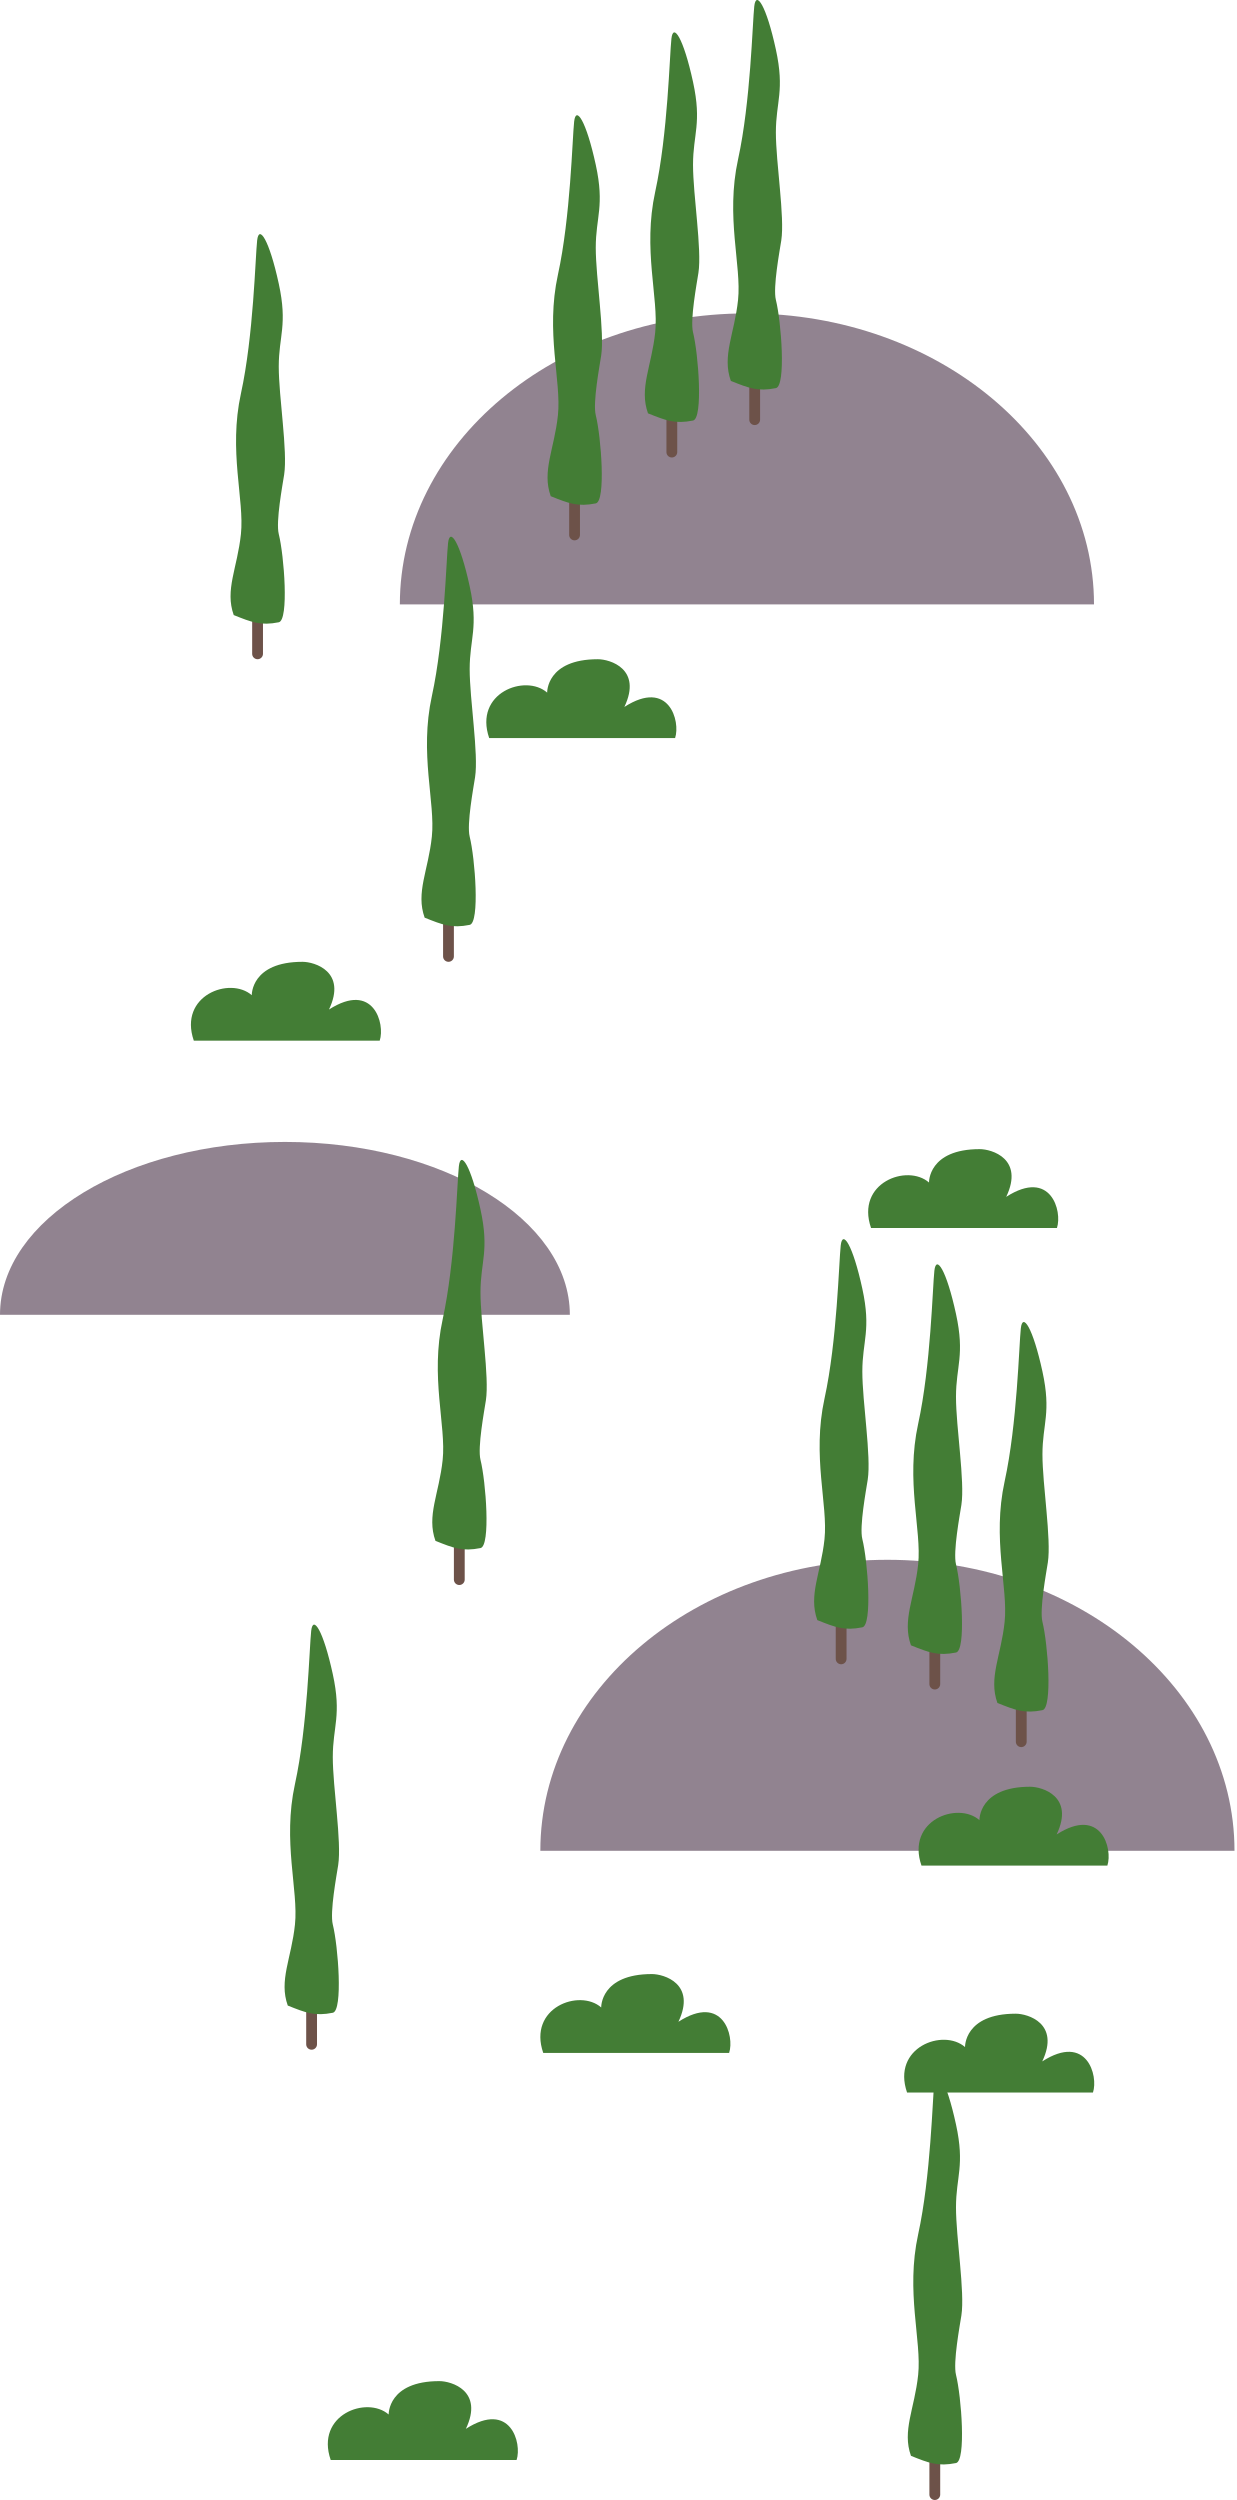
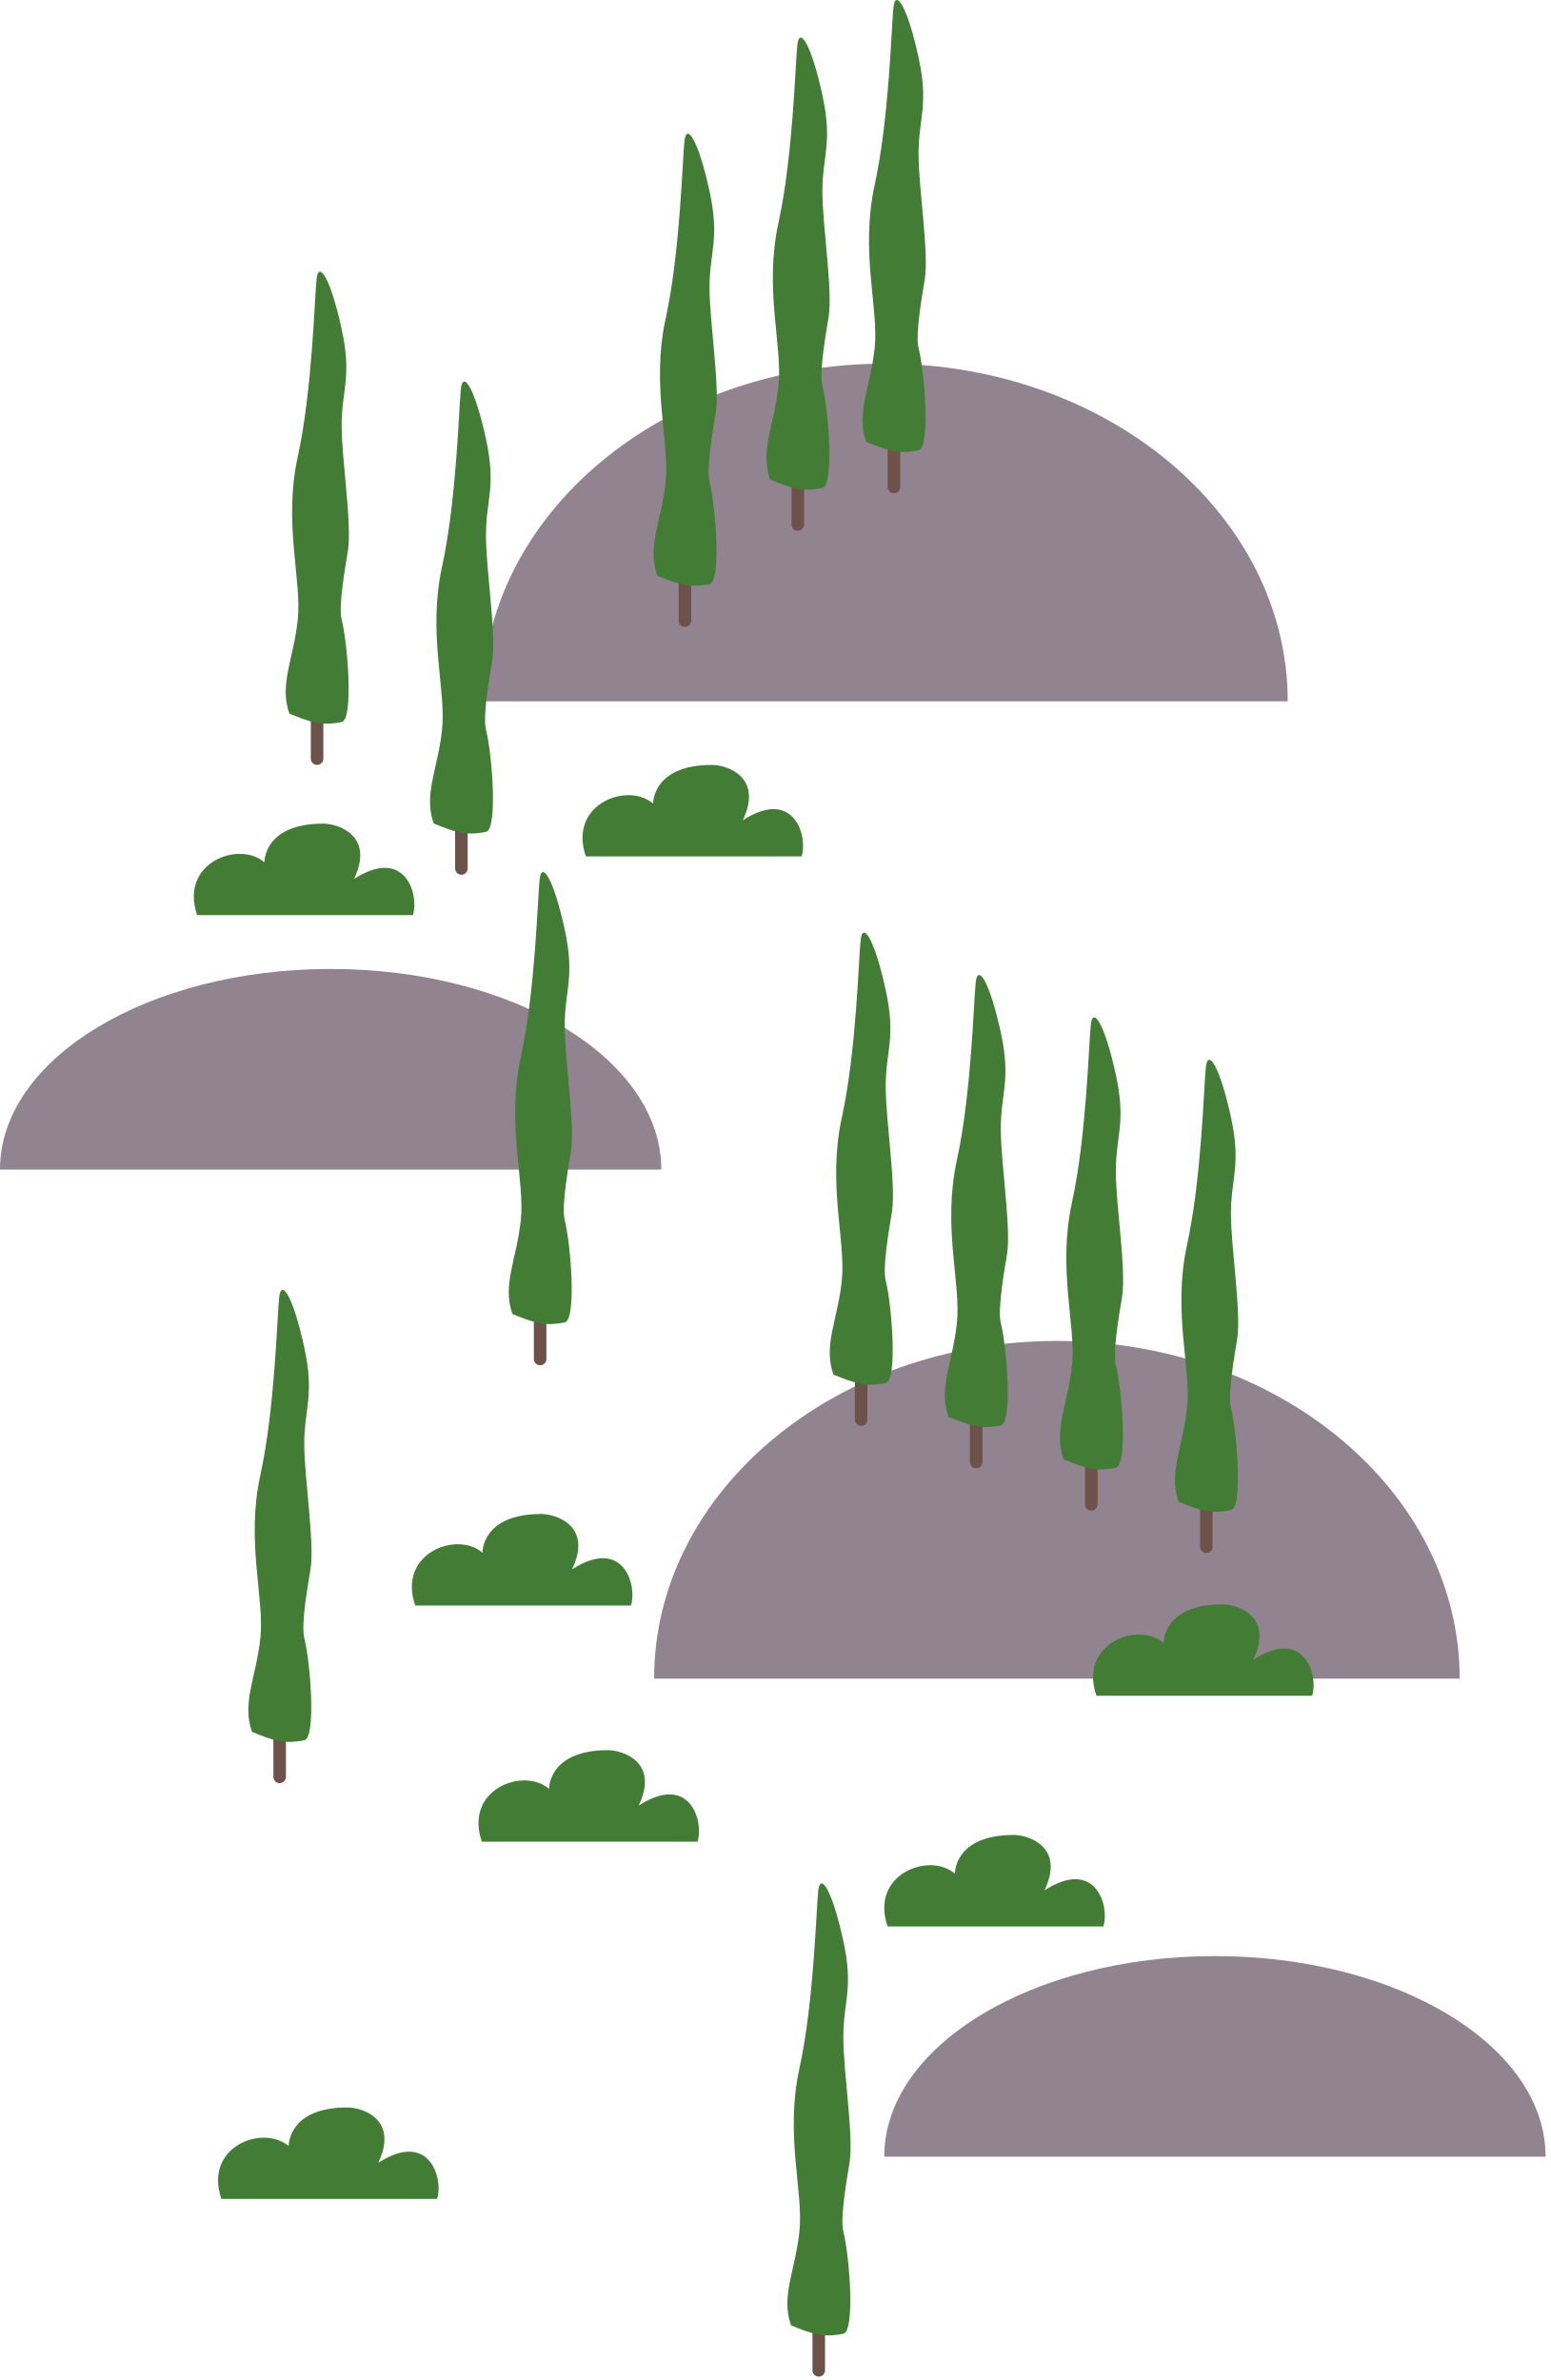
- <svg xmlns="http://www.w3.org/2000/svg" width="237" height="479" viewBox="0 0 237 479" fill="none">
-   <path fill-rule="evenodd" clip-rule="evenodd" d="M236.529 354.614H103.53C103.53 323.821 133.303 298.857 170.03 298.857C206.756 298.857 236.529 323.821 236.529 354.614Z" fill="#918390" />
-   <path d="M209.41 400.932H173.793C170.8 392.261 180.735 388.57 184.899 392.219C184.899 392.219 184.722 385.823 194.617 385.823C196.916 385.823 203.163 387.669 199.693 394.966C208.239 389.471 210.48 397.727 209.41 400.932Z" fill="#437D35" />
-   <path d="M129.347 141.417H93.73C90.737 132.746 100.671 129.054 104.836 132.703C104.836 132.703 104.658 126.307 114.553 126.307C116.853 126.307 123.1 128.153 119.629 135.45C128.175 129.956 130.417 138.212 129.347 141.417Z" fill="#437D35" />
-   <path d="M202.509 235.284H166.892C163.899 226.613 173.833 222.922 177.998 226.57C177.998 226.57 177.821 220.174 187.716 220.174C190.015 220.174 196.262 222.02 192.791 229.317C201.338 223.823 203.579 232.079 202.509 235.284Z" fill="#437D35" />
-   <path d="M72.751 199.393H37.134C34.141 190.722 44.075 187.031 48.24 190.68C48.24 190.68 48.063 184.284 57.958 184.284C60.257 184.284 66.504 186.129 63.033 193.427C71.58 187.932 73.821 196.188 72.751 199.393Z" fill="#437D35" />
-   <path d="M139.7 393.34H104.084C101.09 384.669 111.025 380.978 115.189 384.626C115.189 384.626 115.012 378.23 124.907 378.23C127.206 378.23 133.453 380.076 129.983 387.373C138.529 381.879 140.77 390.135 139.7 393.34Z" fill="#437D35" />
-   <path d="M212.171 357.449H176.554C173.561 348.779 183.495 345.087 187.66 348.736C187.66 348.736 187.483 342.34 197.378 342.34C199.677 342.34 205.924 344.186 202.453 351.483C211 345.988 213.241 354.244 212.171 357.449Z" fill="#437D35" />
-   <path d="M98.979 471.333H63.362C60.368 462.662 70.303 458.97 74.468 462.619C74.468 462.619 74.29 456.223 84.185 456.223C86.484 456.223 92.732 458.069 89.261 465.366C97.807 459.872 100.049 468.128 98.979 471.333Z" fill="#437D35" />
-   <path fill-rule="evenodd" clip-rule="evenodd" d="M209.611 115.805C209.611 115.805 209.611 115.805 209.611 115.804C209.611 85.011 179.838 60.047 143.112 60.047C106.385 60.047 76.612 85.011 76.612 115.804C76.612 115.805 76.612 115.805 76.612 115.805H209.611Z" fill="#918390" />
-   <rect x="160.127" y="297.477" width="2.071" height="21.396" rx="1.035" fill="#6D5249" />
-   <path d="M157.976 294.884C157.286 301.441 154.869 305.582 156.595 310.413C160.046 311.794 161.771 312.484 165.223 311.794C167.196 311.399 166.257 299.025 165.223 294.884C164.631 292.516 165.952 285.485 166.257 283.496C166.947 279.009 165.223 268.656 165.223 262.79C165.223 256.923 166.948 254.852 165.223 246.915C163.39 238.484 161.427 235.527 161.082 238.632C160.736 241.738 160.391 256.923 157.976 267.966C155.561 279.009 158.666 288.327 157.976 294.884Z" fill="#437D35" />
-   <rect x="58.667" y="371.329" width="2.071" height="21.396" rx="1.035" fill="#6D5249" />
-   <path d="M56.516 368.736C55.826 375.293 53.409 379.434 55.135 384.265C58.586 385.646 60.311 386.336 63.763 385.646C65.736 385.251 64.797 372.877 63.763 368.736C63.171 366.369 64.492 359.337 64.797 357.348C65.487 352.861 63.763 342.508 63.763 336.642C63.763 330.775 65.488 328.704 63.763 320.767C61.93 312.336 59.967 309.379 59.622 312.485C59.276 315.59 58.931 330.775 56.516 341.818C54.101 352.861 57.206 362.179 56.516 368.736Z" fill="#437D35" />
-   <rect x="178.072" y="302.309" width="2.071" height="21.396" rx="1.035" fill="#6D5249" />
-   <path d="M175.921 299.715C175.231 306.272 172.814 310.414 174.54 315.245C177.991 316.625 179.716 317.316 183.168 316.625C185.141 316.231 184.203 303.857 183.168 299.715C182.577 297.348 183.897 290.316 184.203 288.327C184.892 283.841 183.168 273.488 183.168 267.621C183.168 261.754 184.894 259.684 183.168 251.746C181.335 243.316 179.372 240.358 179.027 243.464C178.682 246.57 178.337 261.754 175.921 272.798C173.506 283.841 176.611 293.159 175.921 299.715Z" fill="#437D35" />
-   <rect x="194.637" y="313.351" width="2.071" height="21.396" rx="1.035" fill="#6D5249" />
-   <path d="M192.486 310.758C191.796 317.315 189.379 321.457 191.104 326.288C194.555 327.668 196.281 328.359 199.733 327.668C201.706 327.274 200.767 314.9 199.733 310.758C199.141 308.391 200.462 301.359 200.767 299.37C201.457 294.884 199.733 284.531 199.733 278.664C199.733 272.797 201.458 270.727 199.733 262.789C197.9 254.359 195.936 251.401 195.591 254.507C195.246 257.613 194.901 272.797 192.486 283.841C190.07 294.884 193.176 304.202 192.486 310.758Z" fill="#437D35" />
-   <rect x="178.072" y="457.604" width="2.071" height="21.396" rx="1.035" fill="#6D5249" />
-   <path d="M175.921 455.011C175.231 461.568 172.814 465.709 174.54 470.54C177.991 471.921 179.716 472.611 183.168 471.921C185.141 471.526 184.203 459.152 183.168 455.011C182.577 452.643 183.897 445.611 184.203 443.623C184.892 439.136 183.168 428.783 183.168 422.917C183.168 417.05 184.894 414.979 183.168 407.042C181.335 398.611 179.372 395.654 179.027 398.759C178.682 401.865 178.337 417.05 175.921 428.093C173.506 439.136 176.611 448.454 175.921 455.011Z" fill="#437D35" />
-   <rect x="143.562" y="60.047" width="2.071" height="21.396" rx="1.035" fill="#6D5249" />
-   <path d="M141.412 57.455C140.721 64.012 138.305 68.153 140.03 72.984C143.481 74.365 145.207 75.055 148.658 74.365C150.632 73.97 149.693 61.596 148.658 57.455C148.067 55.087 149.387 48.055 149.693 46.066C150.383 41.58 148.658 31.227 148.658 25.36C148.658 19.494 150.384 17.423 148.658 9.486C146.826 1.055 144.862 -1.903 144.517 1.203C144.172 4.309 143.827 19.494 141.412 30.537C138.996 41.58 142.102 50.898 141.412 57.455Z" fill="#437D35" />
-   <rect x="84.894" y="162.888" width="2.071" height="21.396" rx="1.035" fill="#6D5249" />
-   <path d="M82.743 160.295C82.053 166.852 79.637 170.993 81.362 175.825C84.813 177.205 86.539 177.895 89.99 177.205C91.964 176.81 91.025 164.436 89.99 160.295C89.399 157.928 90.719 150.896 91.025 148.907C91.715 144.42 89.99 134.067 89.99 128.201C89.99 122.334 91.716 120.263 89.99 112.326C88.158 103.895 86.194 100.938 85.849 104.044C85.504 107.15 85.159 122.334 82.744 133.377C80.328 144.42 83.434 153.738 82.743 160.295Z" fill="#437D35" />
-   <rect x="109.052" y="82.134" width="2.071" height="21.396" rx="1.035" fill="#6D5249" />
-   <path d="M106.901 79.541C106.211 86.098 103.794 90.239 105.519 95.071C108.97 96.451 110.696 97.141 114.148 96.451C116.121 96.056 115.182 83.682 114.148 79.541C113.556 77.174 114.877 70.142 115.182 68.153C115.872 63.667 114.148 53.313 114.148 47.447C114.148 41.58 115.873 39.51 114.148 31.572C112.315 23.142 110.351 20.184 110.006 23.29C109.661 26.396 109.316 41.58 106.901 52.623C104.485 63.666 107.591 72.984 106.901 79.541Z" fill="#437D35" />
-   <rect x="127.688" y="66.259" width="2.071" height="21.396" rx="1.035" fill="#6D5249" />
-   <path d="M125.537 63.667C124.846 70.224 122.43 74.365 124.155 79.196C127.606 80.577 129.332 81.267 132.783 80.577C134.757 80.182 133.818 67.808 132.783 63.667C132.192 61.299 133.512 54.267 133.818 52.278C134.508 47.792 132.783 37.439 132.783 31.572C132.783 25.706 134.509 23.635 132.783 15.698C130.951 7.267 128.987 4.309 128.642 7.415C128.297 10.521 127.952 25.706 125.537 36.749C123.121 47.792 126.227 57.11 125.537 63.667Z" fill="#437D35" />
-   <rect x="48.315" y="104.911" width="2.071" height="21.396" rx="1.035" fill="#6D5249" />
-   <path d="M46.163 102.318C45.473 108.875 43.057 113.016 44.782 117.848C48.233 119.228 49.959 119.918 53.41 119.228C55.383 118.833 54.445 106.459 53.41 102.318C52.819 99.951 54.139 92.919 54.445 90.93C55.135 86.443 53.41 76.09 53.41 70.224C53.41 64.357 55.136 62.286 53.41 54.349C51.578 45.918 49.614 42.961 49.269 46.067C48.924 49.172 48.579 64.357 46.163 75.4C43.748 86.443 46.854 95.761 46.163 102.318Z" fill="#437D35" />
-   <path fill-rule="evenodd" clip-rule="evenodd" d="M109.183 251.917H0C7.81503e-05 233.624 24.442 218.794 54.592 218.794C84.742 218.794 109.183 233.624 109.183 251.917Z" fill="#918390" />
-   <rect x="86.966" y="282.292" width="2.071" height="21.396" rx="1.035" fill="#6D5249" />
-   <path d="M84.815 279.7C84.125 286.257 81.708 290.398 83.433 295.229C86.885 296.61 88.61 297.3 92.062 296.61C94.035 296.215 93.096 283.841 92.062 279.7C91.47 277.332 92.791 270.3 93.096 268.312C93.786 263.825 92.062 253.472 92.062 247.605C92.062 241.739 93.787 239.668 92.062 231.731C90.229 223.3 88.266 220.343 87.92 223.448C87.575 226.554 87.23 241.739 84.815 252.782C82.4 263.825 85.505 273.143 84.815 279.7Z" fill="#437D35" />
+ <svg xmlns="http://www.w3.org/2000/svg" width="256" height="393" viewBox="0 0 256 393" fill="none">
+   <path fill-rule="evenodd" clip-rule="evenodd" d="M240.999 277.185H108C108 246.391 137.773 221.428 174.499 221.428C211.226 221.428 240.999 246.391 240.999 277.185Z" fill="#918390" />
+   <path d="M182.17 318.11H146.553C143.56 309.439 153.494 305.747 157.659 309.396C157.659 309.396 157.482 303 167.377 303C169.676 303 175.923 304.846 172.452 312.143C180.999 306.649 183.24 314.904 182.17 318.11Z" fill="#437D35" />
+   <path d="M132.347 141.417H96.73C93.737 132.746 103.671 129.054 107.836 132.703C107.836 132.703 107.658 126.307 117.553 126.307C119.853 126.307 126.1 128.153 122.629 135.45C131.175 129.956 133.417 138.212 132.347 141.417Z" fill="#437D35" />
+   <path d="M104.17 265.11H68.553C65.56 256.439 75.494 252.747 79.659 256.396C79.659 256.396 79.482 250 89.377 250C91.676 250 97.923 251.846 94.452 259.143C102.999 253.649 105.24 261.904 104.17 265.11Z" fill="#437D35" />
+   <path d="M68.17 151.11H32.553C29.56 142.439 39.494 138.747 43.659 142.396C43.659 142.396 43.482 136 53.377 136C55.676 136 61.923 137.846 58.452 145.143C66.999 139.649 69.24 147.904 68.17 151.11Z" fill="#437D35" />
+   <path d="M115.17 304.11H79.553C76.56 295.439 86.494 291.747 90.659 295.396C90.659 295.396 90.482 289 100.377 289C102.676 289 108.923 290.846 105.452 298.143C113.999 292.649 116.24 300.904 115.17 304.11Z" fill="#437D35" />
+   <path d="M216.641 280.02H181.024C178.031 271.349 187.965 267.658 192.13 271.306C192.13 271.306 191.952 264.911 201.847 264.911C204.147 264.911 210.394 266.756 206.923 274.054C215.469 268.559 217.711 276.815 216.641 280.02Z" fill="#437D35" />
+   <path d="M72.17 363.102H36.553C33.56 354.431 43.494 350.74 47.659 354.388C47.659 354.388 47.482 347.993 57.377 347.993C59.676 347.993 65.923 349.838 62.452 357.136C70.999 351.641 73.24 359.897 72.17 363.102Z" fill="#437D35" />
+   <path fill-rule="evenodd" clip-rule="evenodd" d="M212.611 115.805C212.611 115.805 212.611 115.805 212.611 115.804C212.611 85.011 182.838 60.047 146.112 60.047C109.385 60.047 79.612 85.011 79.612 115.804C79.612 115.805 79.612 115.805 79.612 115.805H212.611Z" fill="#918390" />
+   <rect x="160.142" y="221.048" width="2.071" height="21.396" rx="1.035" fill="#6D5249" />
+   <path d="M157.991 218.455C157.3 225.012 154.884 229.153 156.609 233.984C160.06 235.365 161.786 236.055 165.237 235.365C167.211 234.97 166.272 222.596 165.237 218.455C164.646 216.087 165.966 209.055 166.272 207.066C166.962 202.58 165.237 192.227 165.237 186.36C165.237 180.494 166.963 178.423 165.237 170.486C163.405 162.055 161.441 159.097 161.096 162.203C160.751 165.309 160.406 180.494 157.991 191.537C155.575 202.58 158.681 211.898 157.991 218.455Z" fill="#437D35" />
+   <rect x="141.142" y="214.048" width="2.071" height="21.396" rx="1.035" fill="#6D5249" />
+   <path d="M138.991 211.455C138.3 218.012 135.884 222.153 137.609 226.984C141.06 228.365 142.786 229.055 146.237 228.365C148.211 227.97 147.272 215.596 146.237 211.455C145.646 209.087 146.966 202.055 147.272 200.066C147.962 195.58 146.237 185.227 146.237 179.36C146.237 173.494 147.963 171.423 146.237 163.486C144.405 155.055 142.441 152.097 142.096 155.203C141.751 158.309 141.406 173.494 138.991 184.537C136.575 195.58 139.681 204.898 138.991 211.455Z" fill="#437D35" />
+   <rect x="45.142" y="273.047" width="2.071" height="21.396" rx="1.035" fill="#6D5249" />
+   <path d="M42.991 270.455C42.3 277.012 39.884 281.153 41.609 285.984C45.06 287.365 46.786 288.055 50.237 287.365C52.211 286.97 51.272 274.596 50.237 270.455C49.646 268.087 50.966 261.055 51.272 259.066C51.962 254.58 50.237 244.227 50.237 238.36C50.237 232.494 51.963 230.423 50.237 222.486C48.405 214.055 46.441 211.097 46.096 214.203C45.751 217.309 45.406 232.494 42.991 243.537C40.575 254.58 43.681 263.898 42.991 270.455Z" fill="#437D35" />
+   <rect x="179.142" y="228.048" width="2.071" height="21.396" rx="1.035" fill="#6D5249" />
+   <path d="M176.991 225.455C176.3 232.012 173.884 236.153 175.609 240.984C179.06 242.365 180.786 243.055 184.237 242.365C186.211 241.97 185.272 229.596 184.237 225.455C183.646 223.087 184.966 216.055 185.272 214.066C185.962 209.58 184.237 199.227 184.237 193.36C184.237 187.494 185.963 185.423 184.237 177.486C182.405 169.055 180.441 166.097 180.096 169.203C179.751 172.309 179.406 187.494 176.991 198.537C174.575 209.58 177.681 218.898 176.991 225.455Z" fill="#437D35" />
+   <rect x="198.142" y="235.047" width="2.071" height="21.396" rx="1.035" fill="#6D5249" />
+   <path d="M195.991 232.455C195.3 239.012 192.884 243.153 194.609 247.984C198.06 249.365 199.786 250.055 203.237 249.365C205.211 248.97 204.272 236.596 203.237 232.455C202.646 230.087 203.966 223.055 204.272 221.066C204.962 216.58 203.237 206.227 203.237 200.36C203.237 194.494 204.963 192.423 203.237 184.486C201.405 176.055 199.441 173.097 199.096 176.203C198.751 179.309 198.406 194.494 195.991 205.537C193.575 216.58 196.681 225.898 195.991 232.455Z" fill="#437D35" />
+   <rect x="146.562" y="60.047" width="2.071" height="21.396" rx="1.035" fill="#6D5249" />
+   <path d="M144.412 57.455C143.721 64.012 141.305 68.153 143.03 72.984C146.481 74.365 148.207 75.055 151.658 74.365C153.632 73.97 152.693 61.596 151.658 57.455C151.067 55.087 152.387 48.055 152.693 46.066C153.383 41.58 151.658 31.227 151.658 25.36C151.658 19.494 153.384 17.423 151.658 9.486C149.826 1.055 147.862 -1.903 147.517 1.203C147.172 4.309 146.827 19.494 144.412 30.537C141.996 41.58 145.102 50.898 144.412 57.455Z" fill="#437D35" />
+   <rect x="75.142" y="123.047" width="2.071" height="21.396" rx="1.035" fill="#6D5249" />
+   <path d="M72.991 120.455C72.3 127.012 69.884 131.153 71.609 135.984C75.06 137.365 76.786 138.055 80.237 137.365C82.211 136.97 81.272 124.596 80.237 120.455C79.646 118.087 80.966 111.055 81.272 109.066C81.962 104.58 80.237 94.227 80.237 88.36C80.237 82.494 81.963 80.423 80.237 72.486C78.405 64.055 76.441 61.097 76.096 64.203C75.751 67.309 75.406 82.494 72.991 93.537C70.575 104.58 73.681 113.898 72.991 120.455Z" fill="#437D35" />
+   <rect x="112.052" y="82.134" width="2.071" height="21.396" rx="1.035" fill="#6D5249" />
+   <path d="M109.901 79.541C109.211 86.098 106.794 90.239 108.519 95.071C111.97 96.451 113.696 97.141 117.148 96.451C119.121 96.056 118.182 83.682 117.148 79.541C116.556 77.174 117.877 70.142 118.182 68.153C118.872 63.667 117.148 53.313 117.148 47.447C117.148 41.58 118.873 39.51 117.148 31.572C115.315 23.142 113.351 20.184 113.006 23.29C112.661 26.396 112.316 41.58 109.901 52.623C107.485 63.666 110.591 72.984 109.901 79.541Z" fill="#437D35" />
+   <rect x="130.688" y="66.259" width="2.071" height="21.396" rx="1.035" fill="#6D5249" />
+   <path d="M128.537 63.667C127.846 70.224 125.43 74.365 127.155 79.196C130.606 80.577 132.332 81.267 135.783 80.577C137.757 80.182 136.818 67.808 135.783 63.667C135.192 61.299 136.512 54.267 136.818 52.278C137.508 47.792 135.783 37.439 135.783 31.572C135.783 25.706 137.509 23.635 135.783 15.698C133.951 7.267 131.987 4.309 131.642 7.415C131.297 10.521 130.952 25.706 128.537 36.749C126.121 47.792 129.227 57.11 128.537 63.667Z" fill="#437D35" />
+   <rect x="51.315" y="104.911" width="2.071" height="21.396" rx="1.035" fill="#6D5249" />
+   <path d="M49.163 102.318C48.473 108.875 46.057 113.016 47.782 117.848C51.233 119.228 52.959 119.918 56.41 119.228C58.383 118.833 57.445 106.459 56.41 102.318C55.819 99.951 57.139 92.919 57.445 90.93C58.135 86.443 56.41 76.09 56.41 70.224C56.41 64.357 58.136 62.286 56.41 54.349C54.578 45.918 52.614 42.961 52.269 46.067C51.924 49.172 51.579 64.357 49.163 75.4C46.748 86.443 49.854 95.761 49.163 102.318Z" fill="#437D35" />
+   <path fill-rule="evenodd" clip-rule="evenodd" d="M109.183 193.123H0C7.81503e-05 174.83 24.442 160 54.592 160C84.742 160 109.183 174.83 109.183 193.123Z" fill="#918390" />
+   <path fill-rule="evenodd" clip-rule="evenodd" d="M255.183 356.123H146C146 337.83 170.442 323 200.592 323C230.742 323 255.183 337.83 255.183 356.123Z" fill="#918390" />
+   <rect x="88.142" y="204.047" width="2.071" height="21.396" rx="1.035" fill="#6D5249" />
+   <path d="M85.991 201.455C85.3 208.012 82.884 212.153 84.609 216.984C88.06 218.365 89.786 219.055 93.237 218.365C95.211 217.97 94.272 205.596 93.237 201.455C92.646 199.087 93.966 192.055 94.272 190.066C94.962 185.58 93.237 175.227 93.237 169.36C93.237 163.494 94.963 161.423 93.237 153.486C91.405 145.055 89.441 142.097 89.096 145.203C88.751 148.309 88.406 163.494 85.991 174.537C83.575 185.58 86.681 194.898 85.991 201.455Z" fill="#437D35" />
+   <rect x="134.142" y="371.047" width="2.071" height="21.396" rx="1.035" fill="#6D5249" />
+   <path d="M131.991 368.455C131.3 375.012 128.884 379.153 130.609 383.984C134.06 385.365 135.786 386.055 139.237 385.365C141.211 384.97 140.272 372.596 139.237 368.455C138.646 366.087 139.966 359.055 140.272 357.066C140.962 352.58 139.237 342.227 139.237 336.36C139.237 330.494 140.963 328.423 139.237 320.486C137.405 312.055 135.441 309.097 135.096 312.203C134.751 315.309 134.406 330.494 131.991 341.537C129.575 352.58 132.681 361.898 131.991 368.455Z" fill="#437D35" />
</svg>
